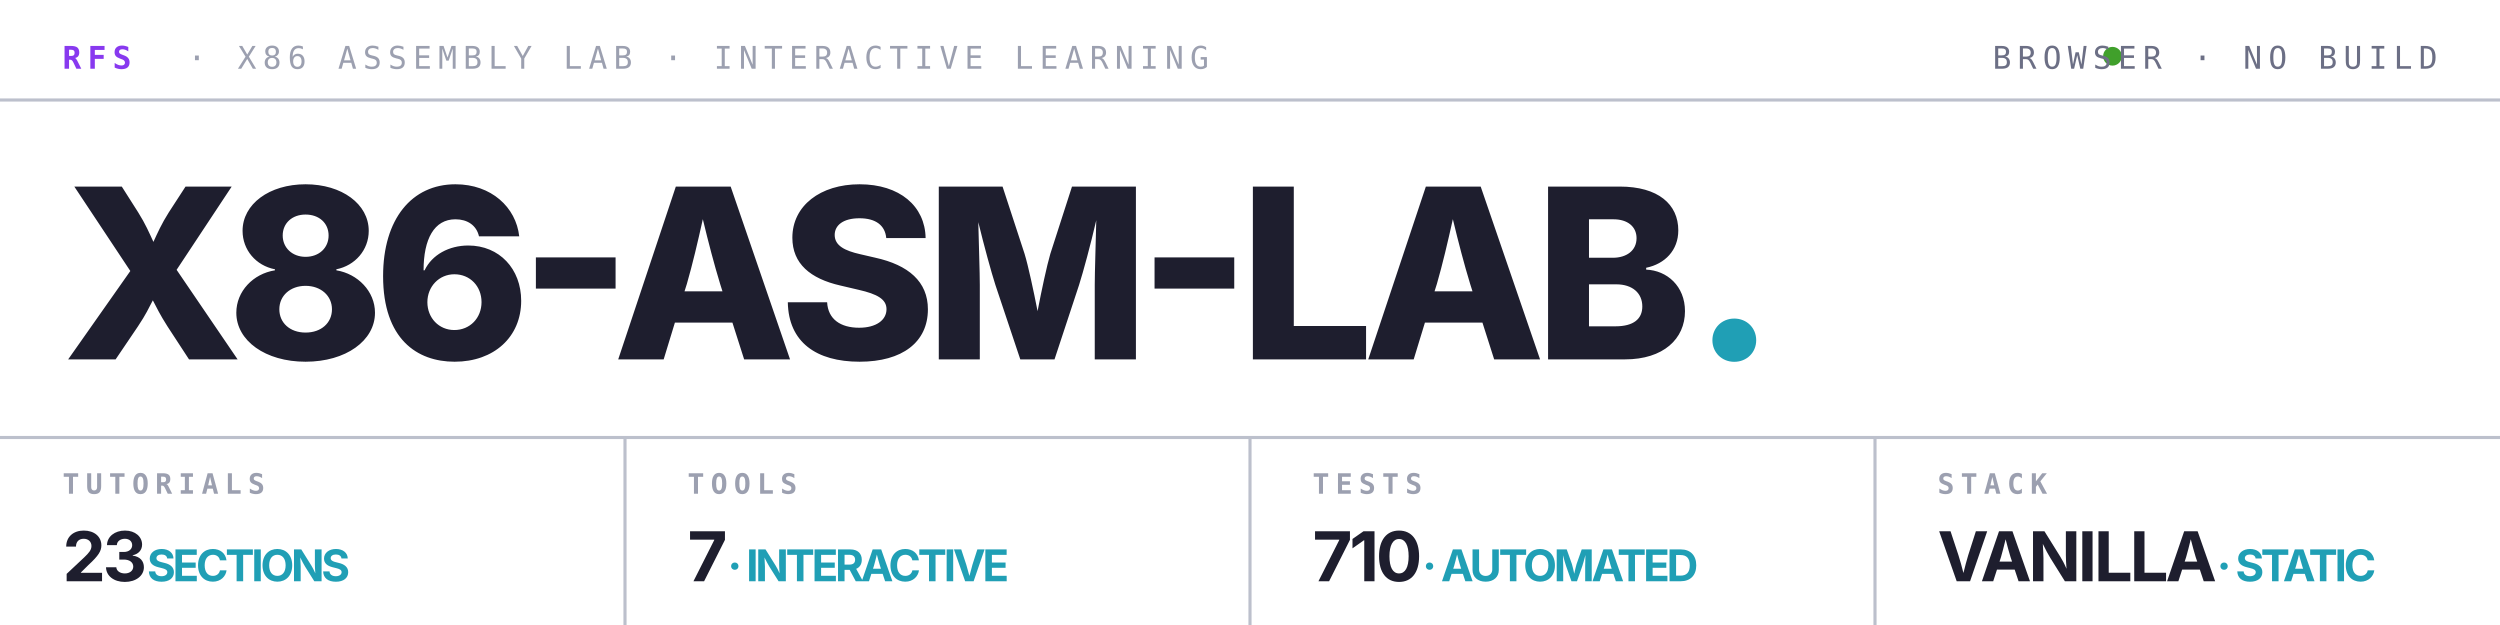
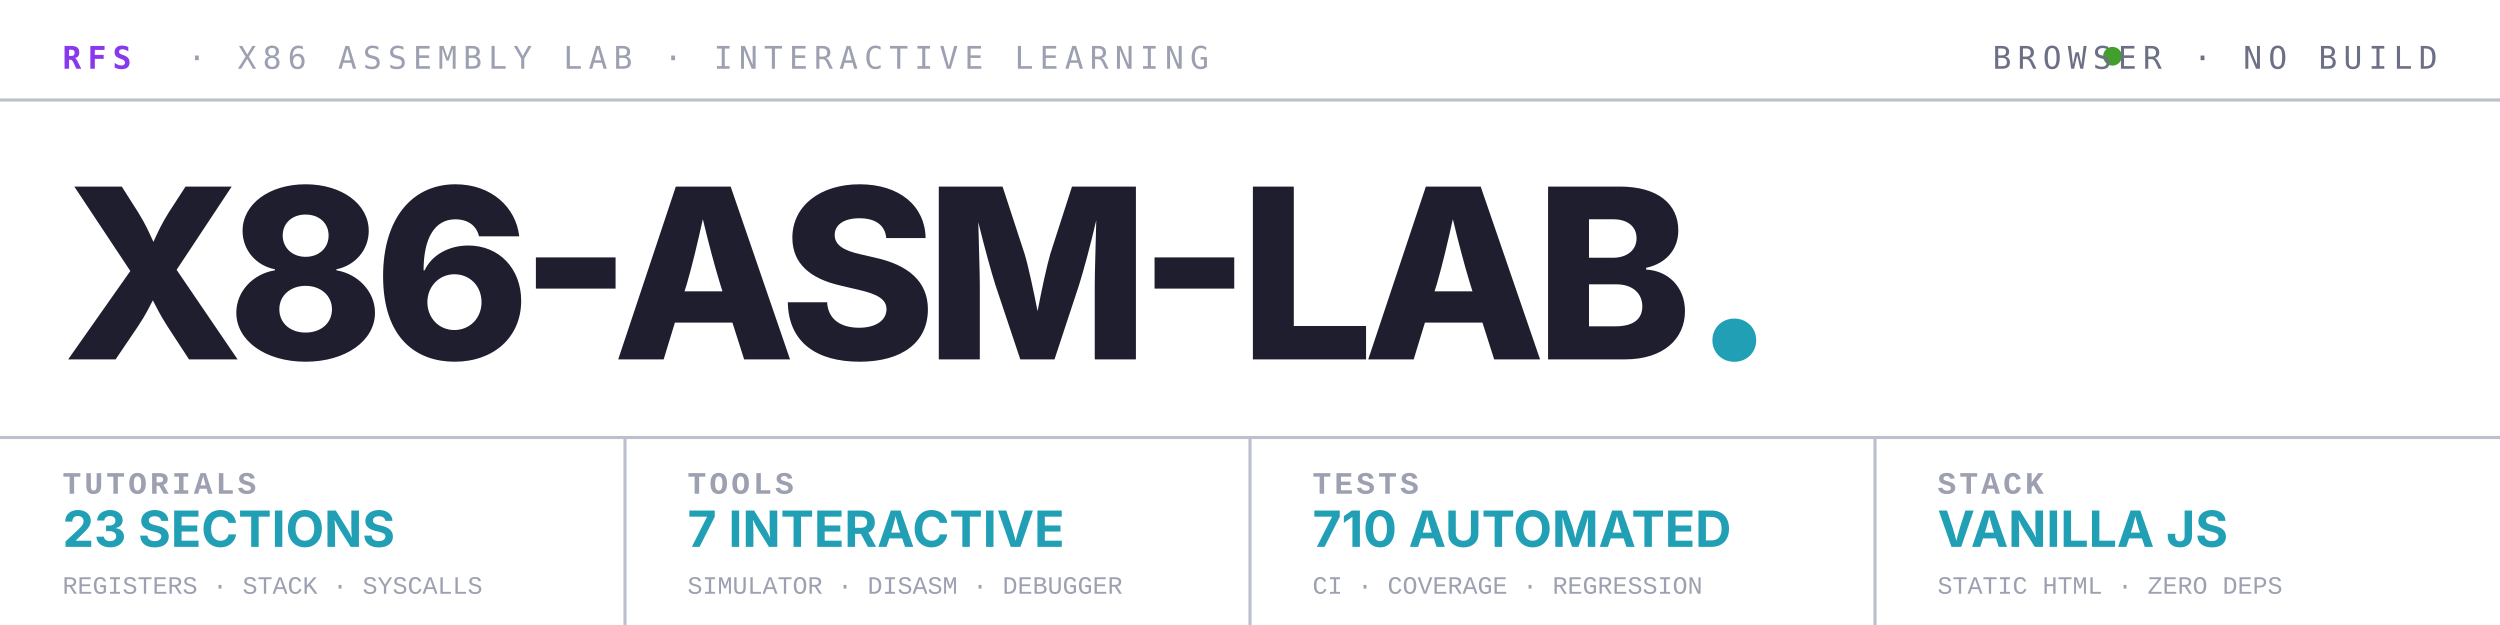
<svg xmlns="http://www.w3.org/2000/svg" viewBox="0 0 800 200" fill="none">
  <rect x="0" y="0" width="800" height="200" fill="#ffffff" />
  <line x1="0" y1="32" x2="800" y2="32" stroke="#bcc0cc" stroke-width="1" />
  <text x="20" y="22" font-family="'JetBrains Mono', 'SF Mono', monospace" font-size="10" font-weight="700" fill="#8839ef" letter-spacing="2">RFS</text>
  <text x="60" y="22" font-family="'JetBrains Mono', 'SF Mono', monospace" font-size="10" font-weight="500" fill="#9ca0b0" letter-spacing="2">·  X86 ASSEMBLY LAB  ·  INTERACTIVE LEARNING</text>
  <circle cx="676" cy="18" r="3" fill="#40a02b" />
  <text x="780" y="22" text-anchor="end" font-family="'JetBrains Mono', 'SF Mono', monospace" font-size="10" font-weight="500" fill="#6c6f85" letter-spacing="2">BROWSER · NO BUILD</text>
  <text x="20" y="115" font-family="'Inter', sans-serif" font-size="76" font-weight="800" fill="#1e1e2e" letter-spacing="-3.5">X86-ASM-LAB<tspan fill="#209fb5">.</tspan>
  </text>
  <line x1="0" y1="140" x2="800" y2="140" stroke="#bcc0cc" stroke-width="1" />
  <line x1="200" y1="140" x2="200" y2="200" stroke="#bcc0cc" stroke-width="1" />
  <line x1="400" y1="140" x2="400" y2="200" stroke="#bcc0cc" stroke-width="1" />
  <line x1="600" y1="140" x2="600" y2="200" stroke="#bcc0cc" stroke-width="1" />
-   <text x="20" y="158" font-family="'JetBrains Mono', 'SF Mono', monospace" font-size="9" font-weight="600" fill="#9ca0b0" letter-spacing="2">TUTORIALS</text>
-   <text x="20" y="186" font-family="'Inter', sans-serif" font-size="22" font-weight="700" fill="#1e1e2e" letter-spacing="-1">23<tspan fill="#209fb5" font-size="14"> SECTIONS</tspan>
-   </text>
-   <text x="220" y="158" font-family="'JetBrains Mono', 'SF Mono', monospace" font-size="9" font-weight="600" fill="#9ca0b0" letter-spacing="2">TOOLS</text>
-   <text x="220" y="186" font-family="'Inter', sans-serif" font-size="22" font-weight="700" fill="#1e1e2e" letter-spacing="-1">7<tspan fill="#209fb5" font-size="14"> · INTERACTIVE</tspan>
-   </text>
-   <text x="420" y="158" font-family="'JetBrains Mono', 'SF Mono', monospace" font-size="9" font-weight="600" fill="#9ca0b0" letter-spacing="2">TESTS</text>
-   <text x="420" y="186" font-family="'Inter', sans-serif" font-size="22" font-weight="700" fill="#1e1e2e" letter-spacing="-1">710<tspan fill="#209fb5" font-size="14"> · AUTOMATED</tspan>
-   </text>
-   <text x="620" y="158" font-family="'JetBrains Mono', 'SF Mono', monospace" font-size="9" font-weight="600" fill="#9ca0b0" letter-spacing="2">STACK</text>
-   <text x="620" y="186" font-family="'Inter', sans-serif" font-size="22" font-weight="700" fill="#1e1e2e" letter-spacing="-1">VANILLA<tspan fill="#209fb5" font-size="14"> · STATIC</tspan>
-   </text>
+   <text x="20" y="158" font-family="'JetBrains Mono', 'Courier New', monospace" font-size="10" font-weight="600" fill="#9ca0b0" letter-spacing="1">TUTORIALS</text>
+   <text x="20" y="175" font-family="'Inter', 'Helvetica Neue', Arial, sans-serif" font-size="16" font-weight="700" fill="#209fb5" letter-spacing="0">23 SECTIONS</text>
+   <text x="20" y="190" font-family="'JetBrains Mono', 'Courier New', monospace" font-size="8" fill="#9ca0b0" letter-spacing="0">REGISTERS · STACK · SYSCALLS</text>
+   <text x="220" y="158" font-family="'JetBrains Mono', 'Courier New', monospace" font-size="10" font-weight="600" fill="#9ca0b0" letter-spacing="1">TOOLS</text>
+   <text x="220" y="175" font-family="'Inter', 'Helvetica Neue', Arial, sans-serif" font-size="16" font-weight="700" fill="#209fb5" letter-spacing="0">7 INTERACTIVE</text>
+   <text x="220" y="190" font-family="'JetBrains Mono', 'Courier New', monospace" font-size="8" fill="#9ca0b0" letter-spacing="0">SIMULATOR · DISASM · DEBUGGER</text>
+   <text x="420" y="158" font-family="'JetBrains Mono', 'Courier New', monospace" font-size="10" font-weight="600" fill="#9ca0b0" letter-spacing="1">TESTS</text>
+   <text x="420" y="175" font-family="'Inter', 'Helvetica Neue', Arial, sans-serif" font-size="16" font-weight="700" fill="#209fb5" letter-spacing="0">710 AUTOMATED</text>
+   <text x="420" y="190" font-family="'JetBrains Mono', 'Courier New', monospace" font-size="8" fill="#9ca0b0" letter-spacing="0">CI · COVERAGE · REGRESSION</text>
+   <text x="620" y="158" font-family="'JetBrains Mono', 'Courier New', monospace" font-size="10" font-weight="600" fill="#9ca0b0" letter-spacing="1">STACK</text>
+   <text x="620" y="175" font-family="'Inter', 'Helvetica Neue', Arial, sans-serif" font-size="16" font-weight="700" fill="#209fb5" letter-spacing="0">VANILLA JS</text>
+   <text x="620" y="190" font-family="'JetBrains Mono', 'Courier New', monospace" font-size="8" fill="#9ca0b0" letter-spacing="0">STATIC HTML · ZERO DEPS</text>
</svg>
